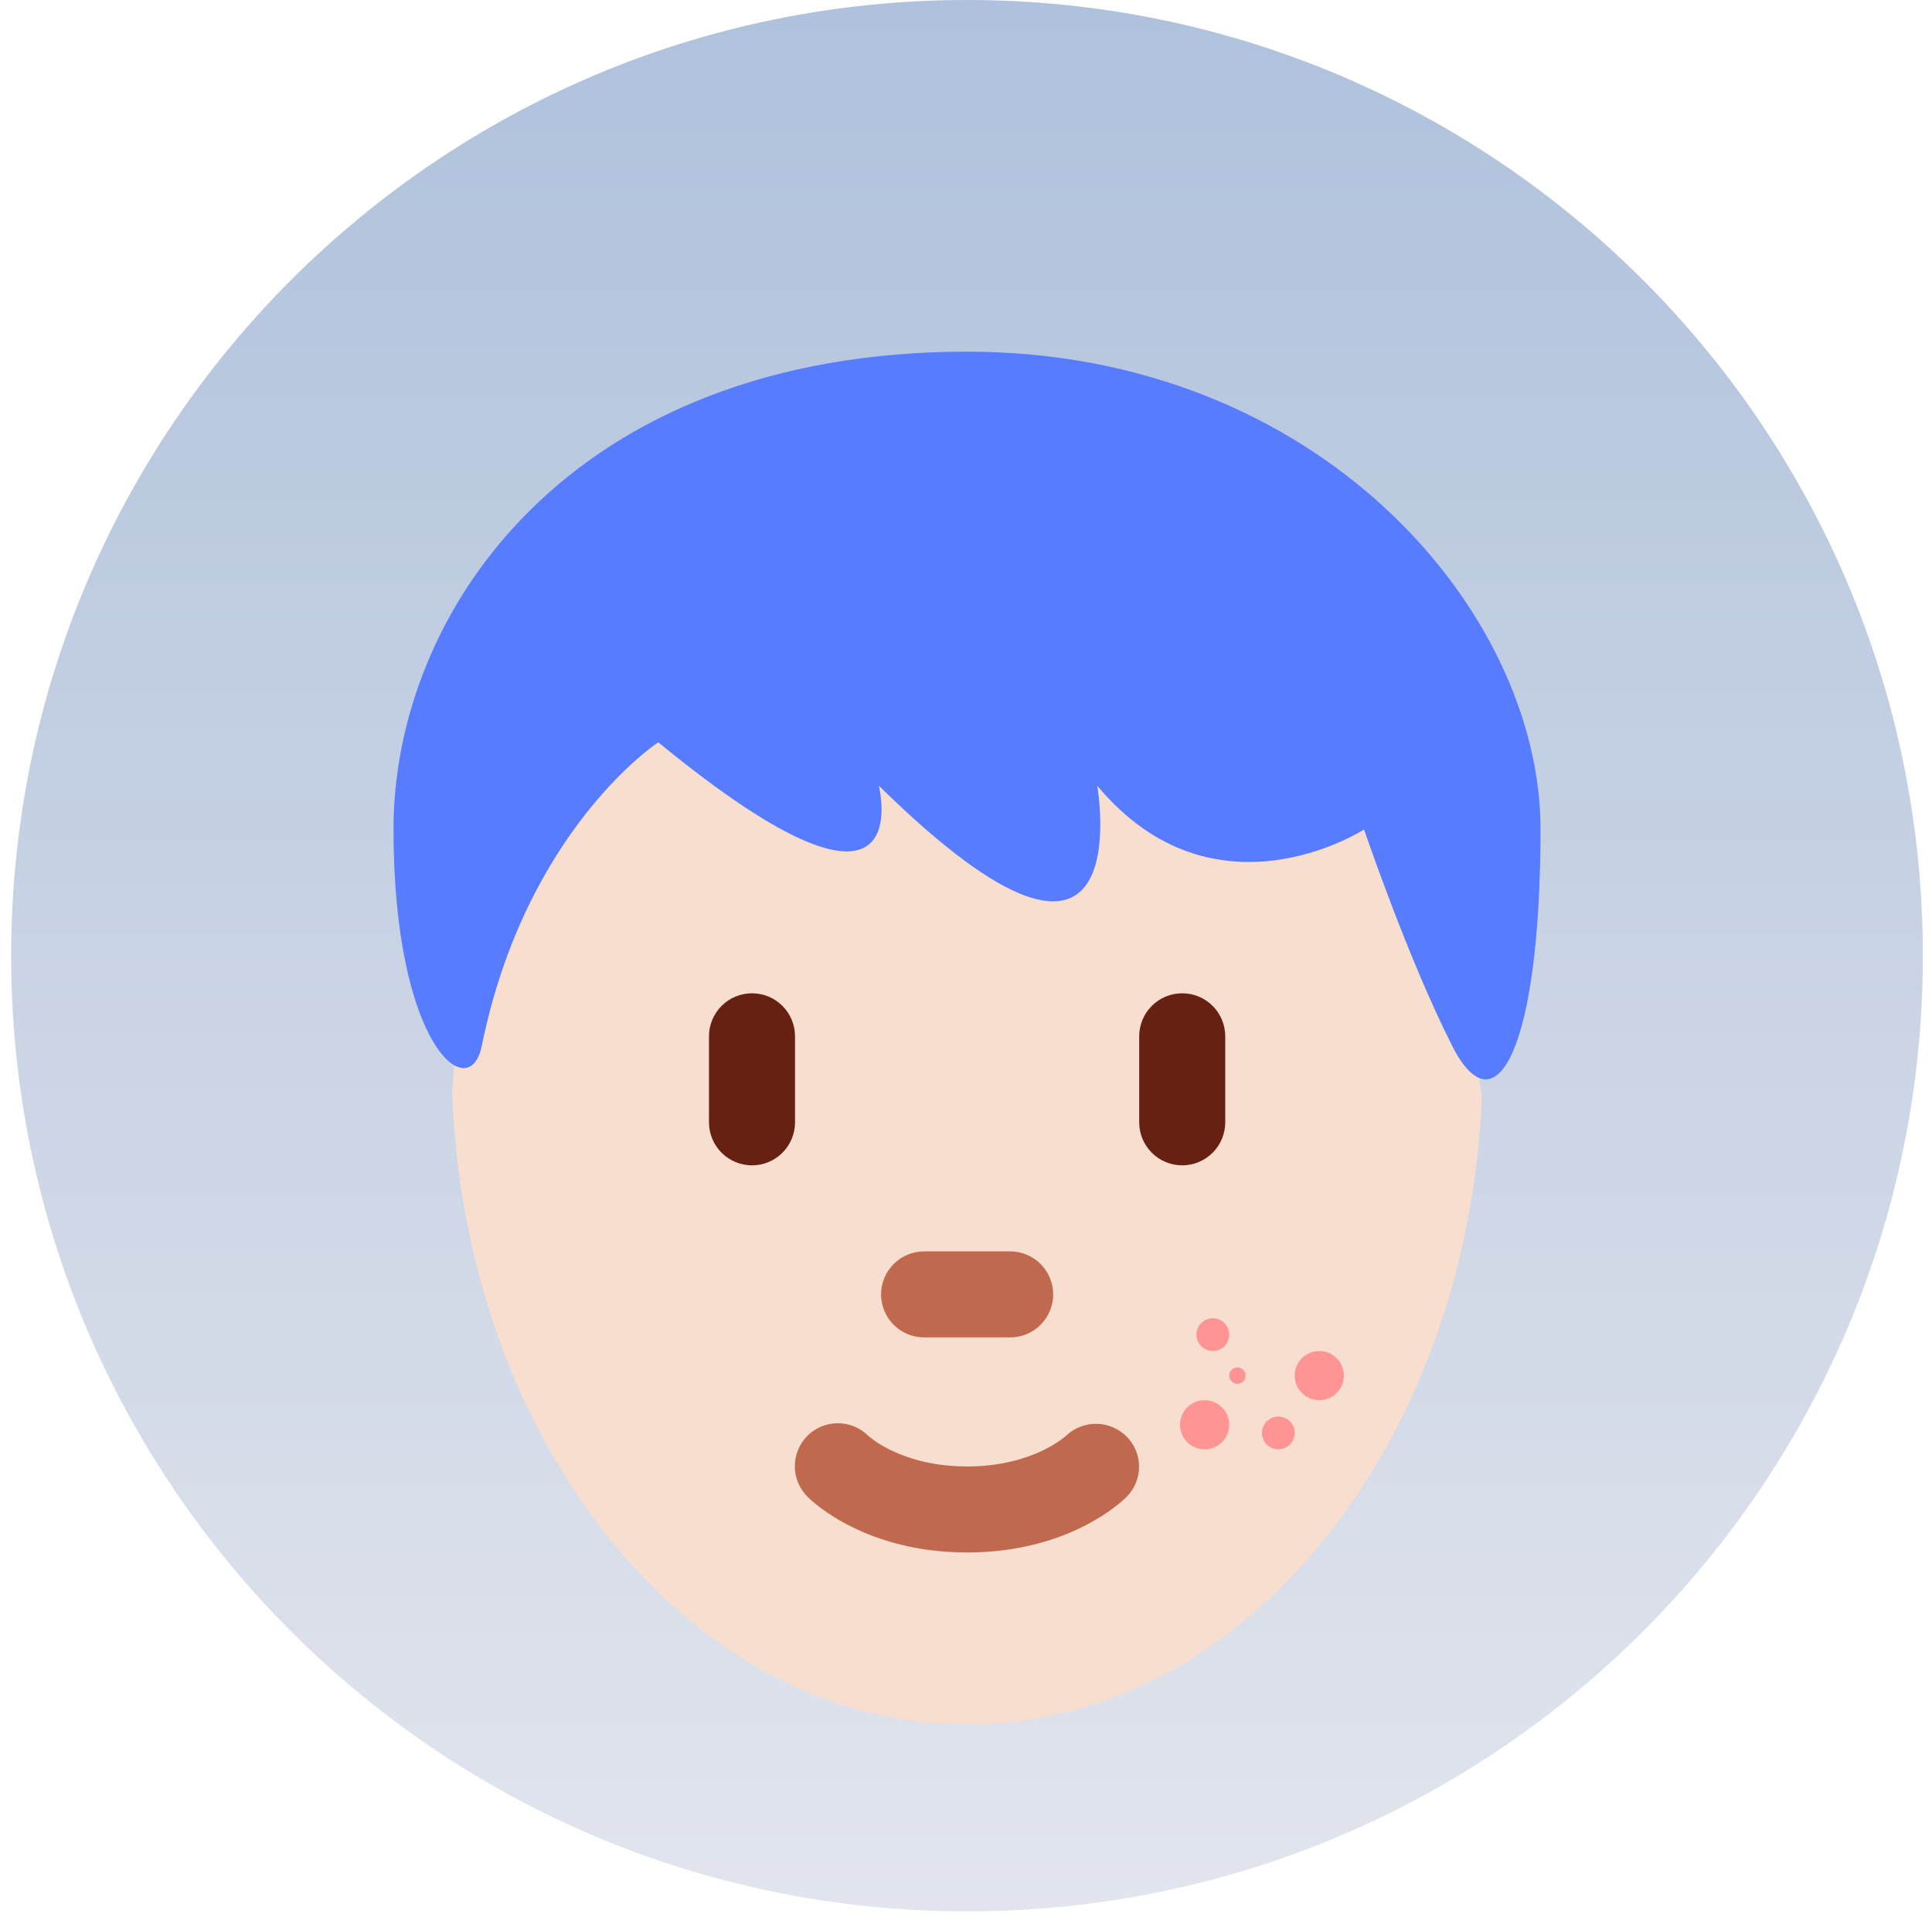
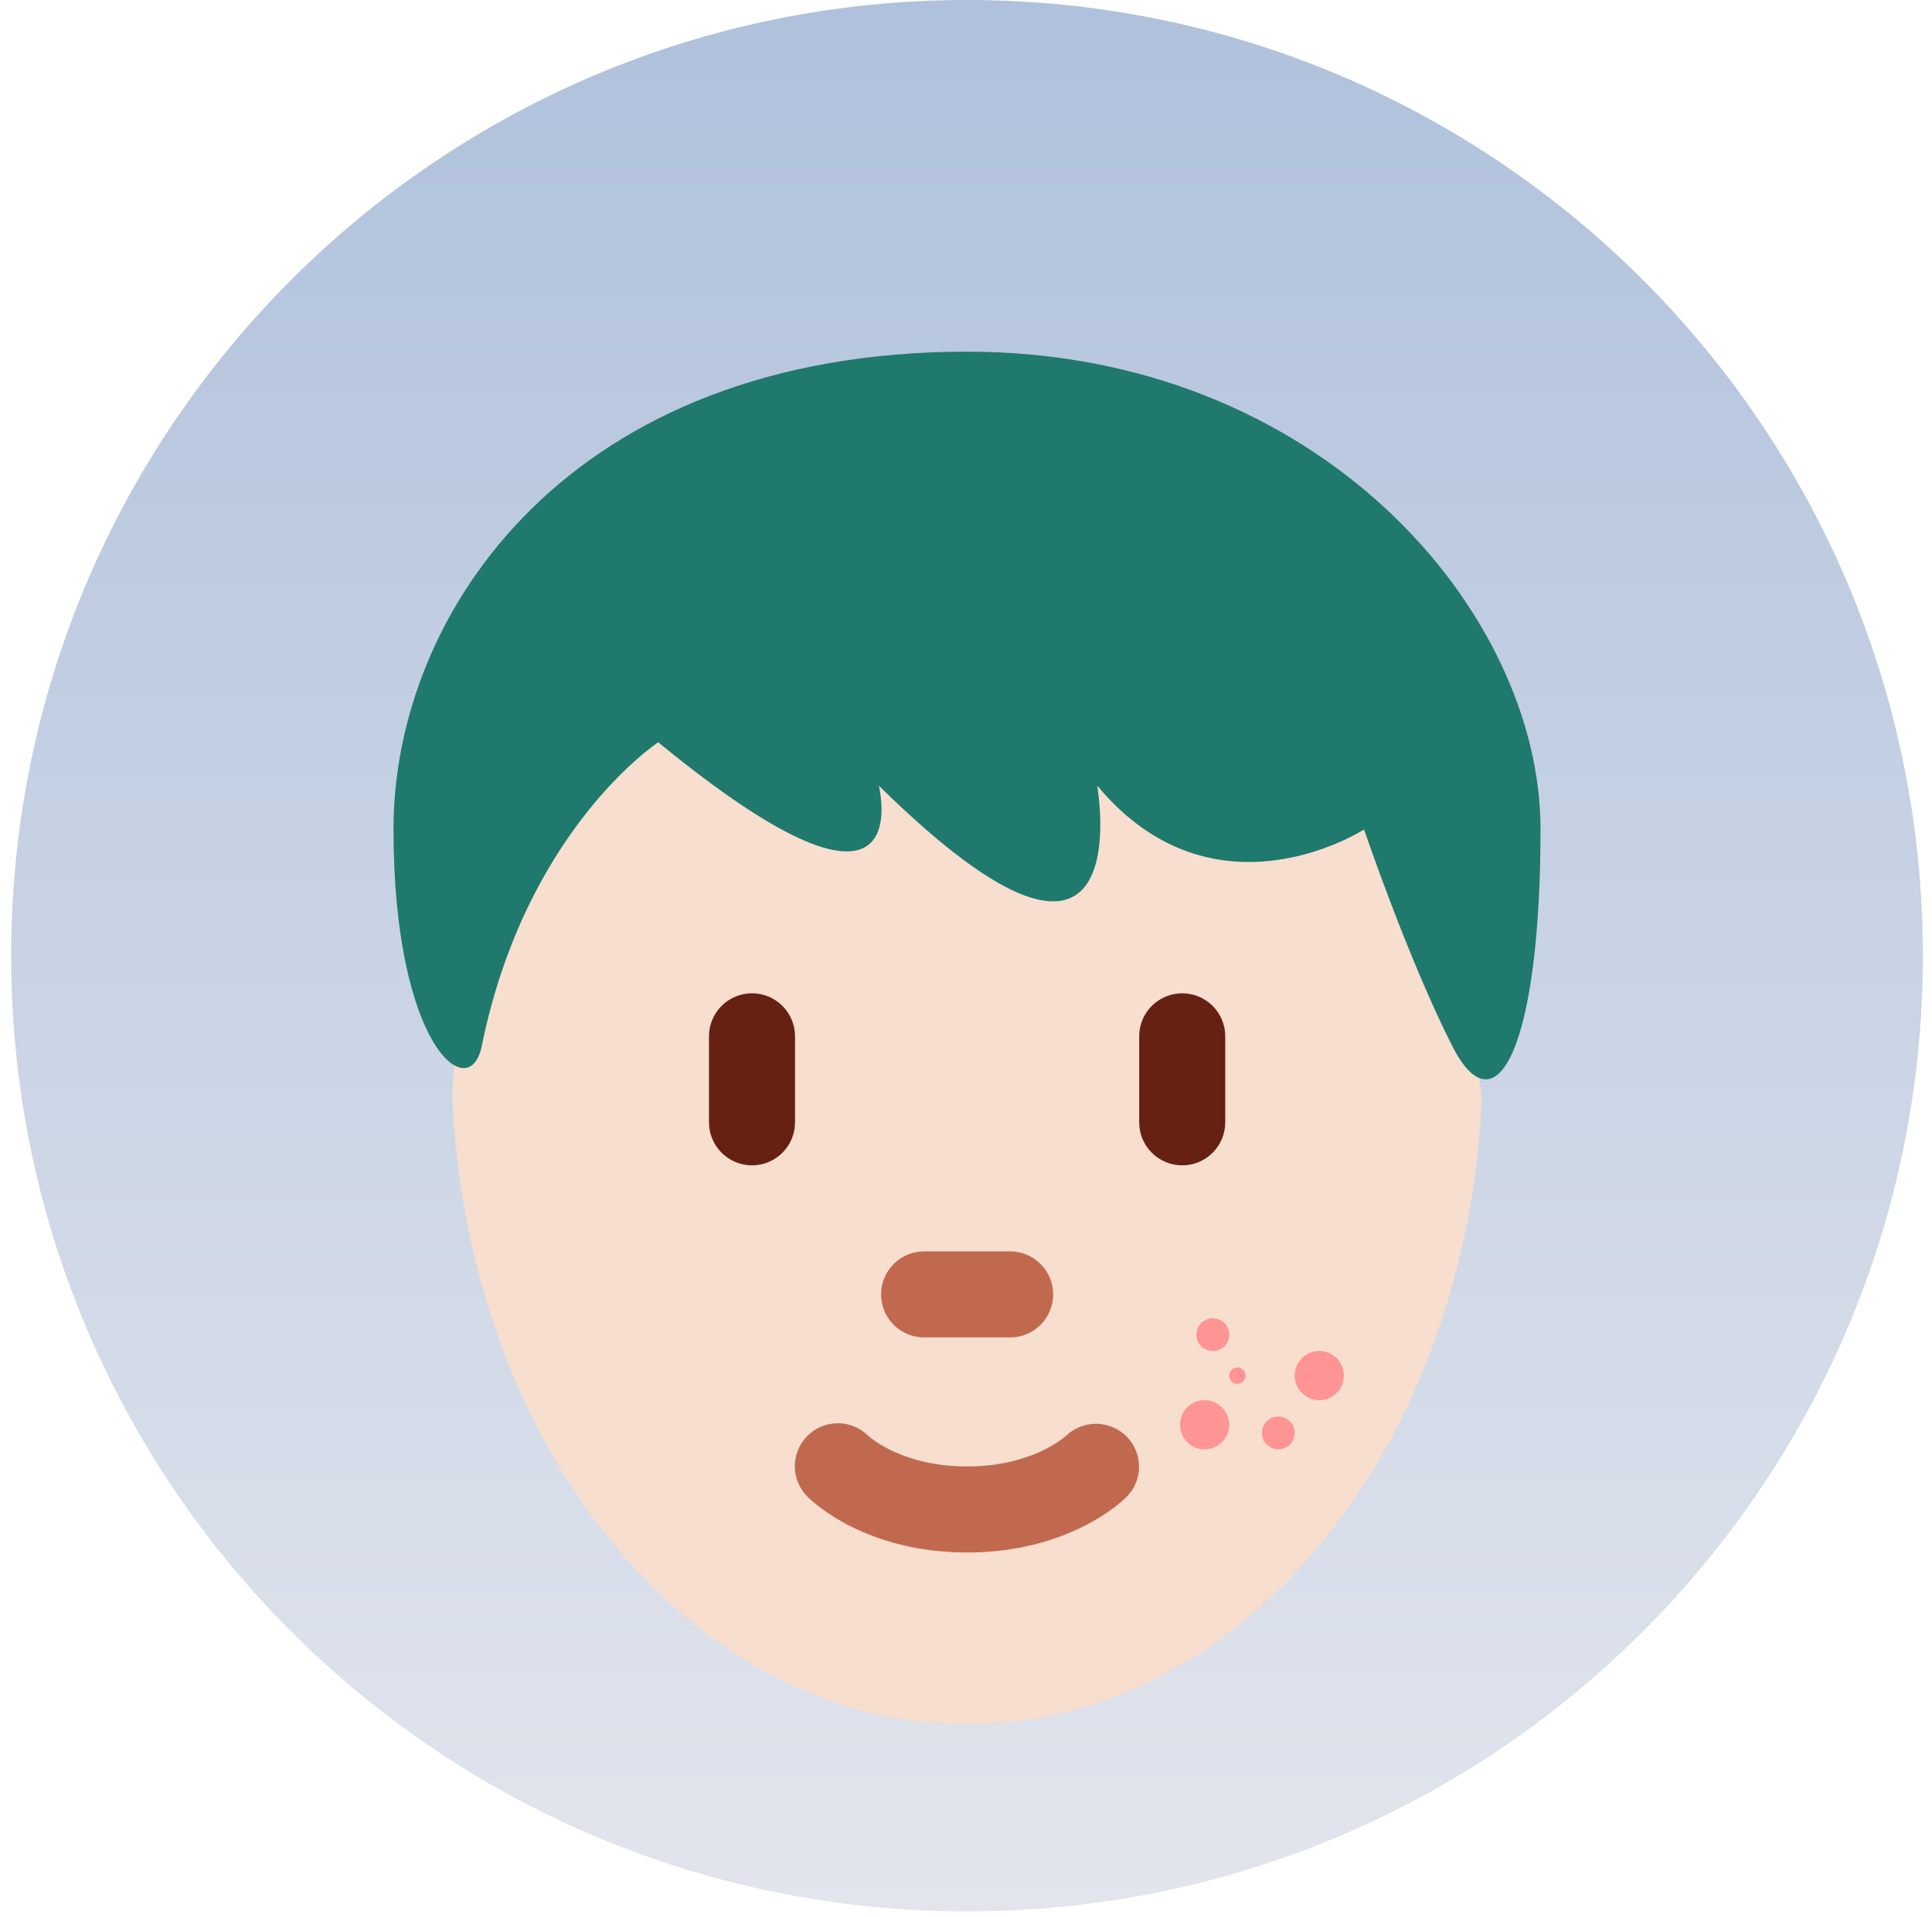
<svg xmlns="http://www.w3.org/2000/svg" width="127" height="126" viewBox="0 0 127 126" fill="none">
  <circle cx="63.567" cy="62.833" r="62.833" fill="url(#paint0_linear_4741_2341)" />
  <path d="M78.727 46.326C67.415 46.326 42.948 43.385 42.948 43.385C42.948 43.385 38.056 48.766 35.228 51.594C29.959 56.863 30.417 63.531 29.719 71.848C30.587 94.964 45.386 113.382 63.572 113.382C81.654 113.382 96.394 95.17 97.409 72.233C96.413 61.967 89.502 46.326 78.727 46.326Z" fill="#F7DECE" />
  <path d="M63.574 102.069C56.936 102.069 53.464 98.789 53.09 98.413C52.556 97.886 52.253 97.169 52.248 96.419C52.243 95.669 52.536 94.948 53.062 94.414C53.589 93.88 54.306 93.577 55.056 93.572C55.806 93.566 56.527 93.859 57.061 94.386C57.205 94.519 59.34 96.413 63.574 96.413C67.869 96.413 70.002 94.462 70.092 94.38C70.635 93.871 71.356 93.595 72.1 93.61C72.844 93.626 73.552 93.931 74.074 94.462C74.591 94.99 74.88 95.701 74.876 96.441C74.873 97.18 74.579 97.889 74.057 98.413C73.684 98.789 70.211 102.069 63.574 102.069ZM66.402 87.929H60.746C59.996 87.929 59.276 87.631 58.746 87.101C58.216 86.571 57.918 85.851 57.918 85.101C57.918 84.351 58.216 83.632 58.746 83.102C59.276 82.571 59.996 82.273 60.746 82.273H66.402C67.152 82.273 67.871 82.571 68.401 83.102C68.932 83.632 69.23 84.351 69.23 85.101C69.23 85.851 68.932 86.571 68.401 87.101C67.871 87.631 67.152 87.929 66.402 87.929Z" fill="#C1694F" />
  <path d="M49.433 76.617C48.683 76.617 47.964 76.319 47.434 75.788C46.903 75.258 46.605 74.539 46.605 73.789V68.133C46.605 67.383 46.903 66.663 47.434 66.133C47.964 65.603 48.683 65.305 49.433 65.305C50.183 65.305 50.903 65.603 51.433 66.133C51.963 66.663 52.261 67.383 52.261 68.133V73.789C52.261 74.539 51.963 75.258 51.433 75.788C50.903 76.319 50.183 76.617 49.433 76.617ZM77.713 76.617C76.963 76.617 76.244 76.319 75.713 75.788C75.183 75.258 74.885 74.539 74.885 73.789V68.133C74.885 67.383 75.183 66.663 75.713 66.133C76.244 65.603 76.963 65.305 77.713 65.305C78.463 65.305 79.182 65.603 79.713 66.133C80.243 66.663 80.541 67.383 80.541 68.133V73.789C80.541 74.539 80.243 75.258 79.713 75.788C79.182 76.319 78.463 76.617 77.713 76.617Z" fill="#662113" />
-   <path d="M63.567 23.121C86.77 23.121 101.266 40.242 101.266 54.509C101.266 68.773 98.365 74.485 95.466 68.773C92.564 63.069 89.666 54.534 89.666 54.534C89.666 54.534 79.83 60.905 72.124 51.652C72.124 51.652 75.17 68.773 57.767 51.652C57.767 51.652 60.668 63.069 43.268 48.802C43.268 48.802 34.566 54.509 31.667 68.773C30.864 72.735 25.867 68.773 25.867 54.509C25.864 40.242 37.465 23.121 63.567 23.121Z" fill="#577CFF" />
+   <path d="M63.567 23.121C86.77 23.121 101.266 40.242 101.266 54.509C101.266 68.773 98.365 74.485 95.466 68.773C92.564 63.069 89.666 54.534 89.666 54.534C89.666 54.534 79.83 60.905 72.124 51.652C72.124 51.652 75.17 68.773 57.767 51.652C57.767 51.652 60.668 63.069 43.268 48.802C43.268 48.802 34.566 54.509 31.667 68.773C30.864 72.735 25.867 68.773 25.867 54.509C25.864 40.242 37.465 23.121 63.567 23.121Z" fill="#20796d" />
  <circle cx="79.724" cy="87.747" r="1.077" fill="#FF9494" />
  <circle cx="81.339" cy="90.441" r="0.539" fill="#FF9494" />
  <circle cx="79.184" cy="93.672" r="1.616" fill="#FF9494" />
  <circle cx="84.032" cy="94.21" r="1.077" fill="#FF9494" />
  <circle cx="86.723" cy="90.44" r="1.616" fill="#FF9494" />
  <defs>
    <linearGradient id="paint0_linear_4741_2341" x1="63.567" y1="0" x2="63.567" y2="125.665" gradientUnits="userSpaceOnUse">
      <stop stop-color="#AFC1DC" />
      <stop offset="1" stop-color="#E2E5ED" />
    </linearGradient>
  </defs>
</svg>
